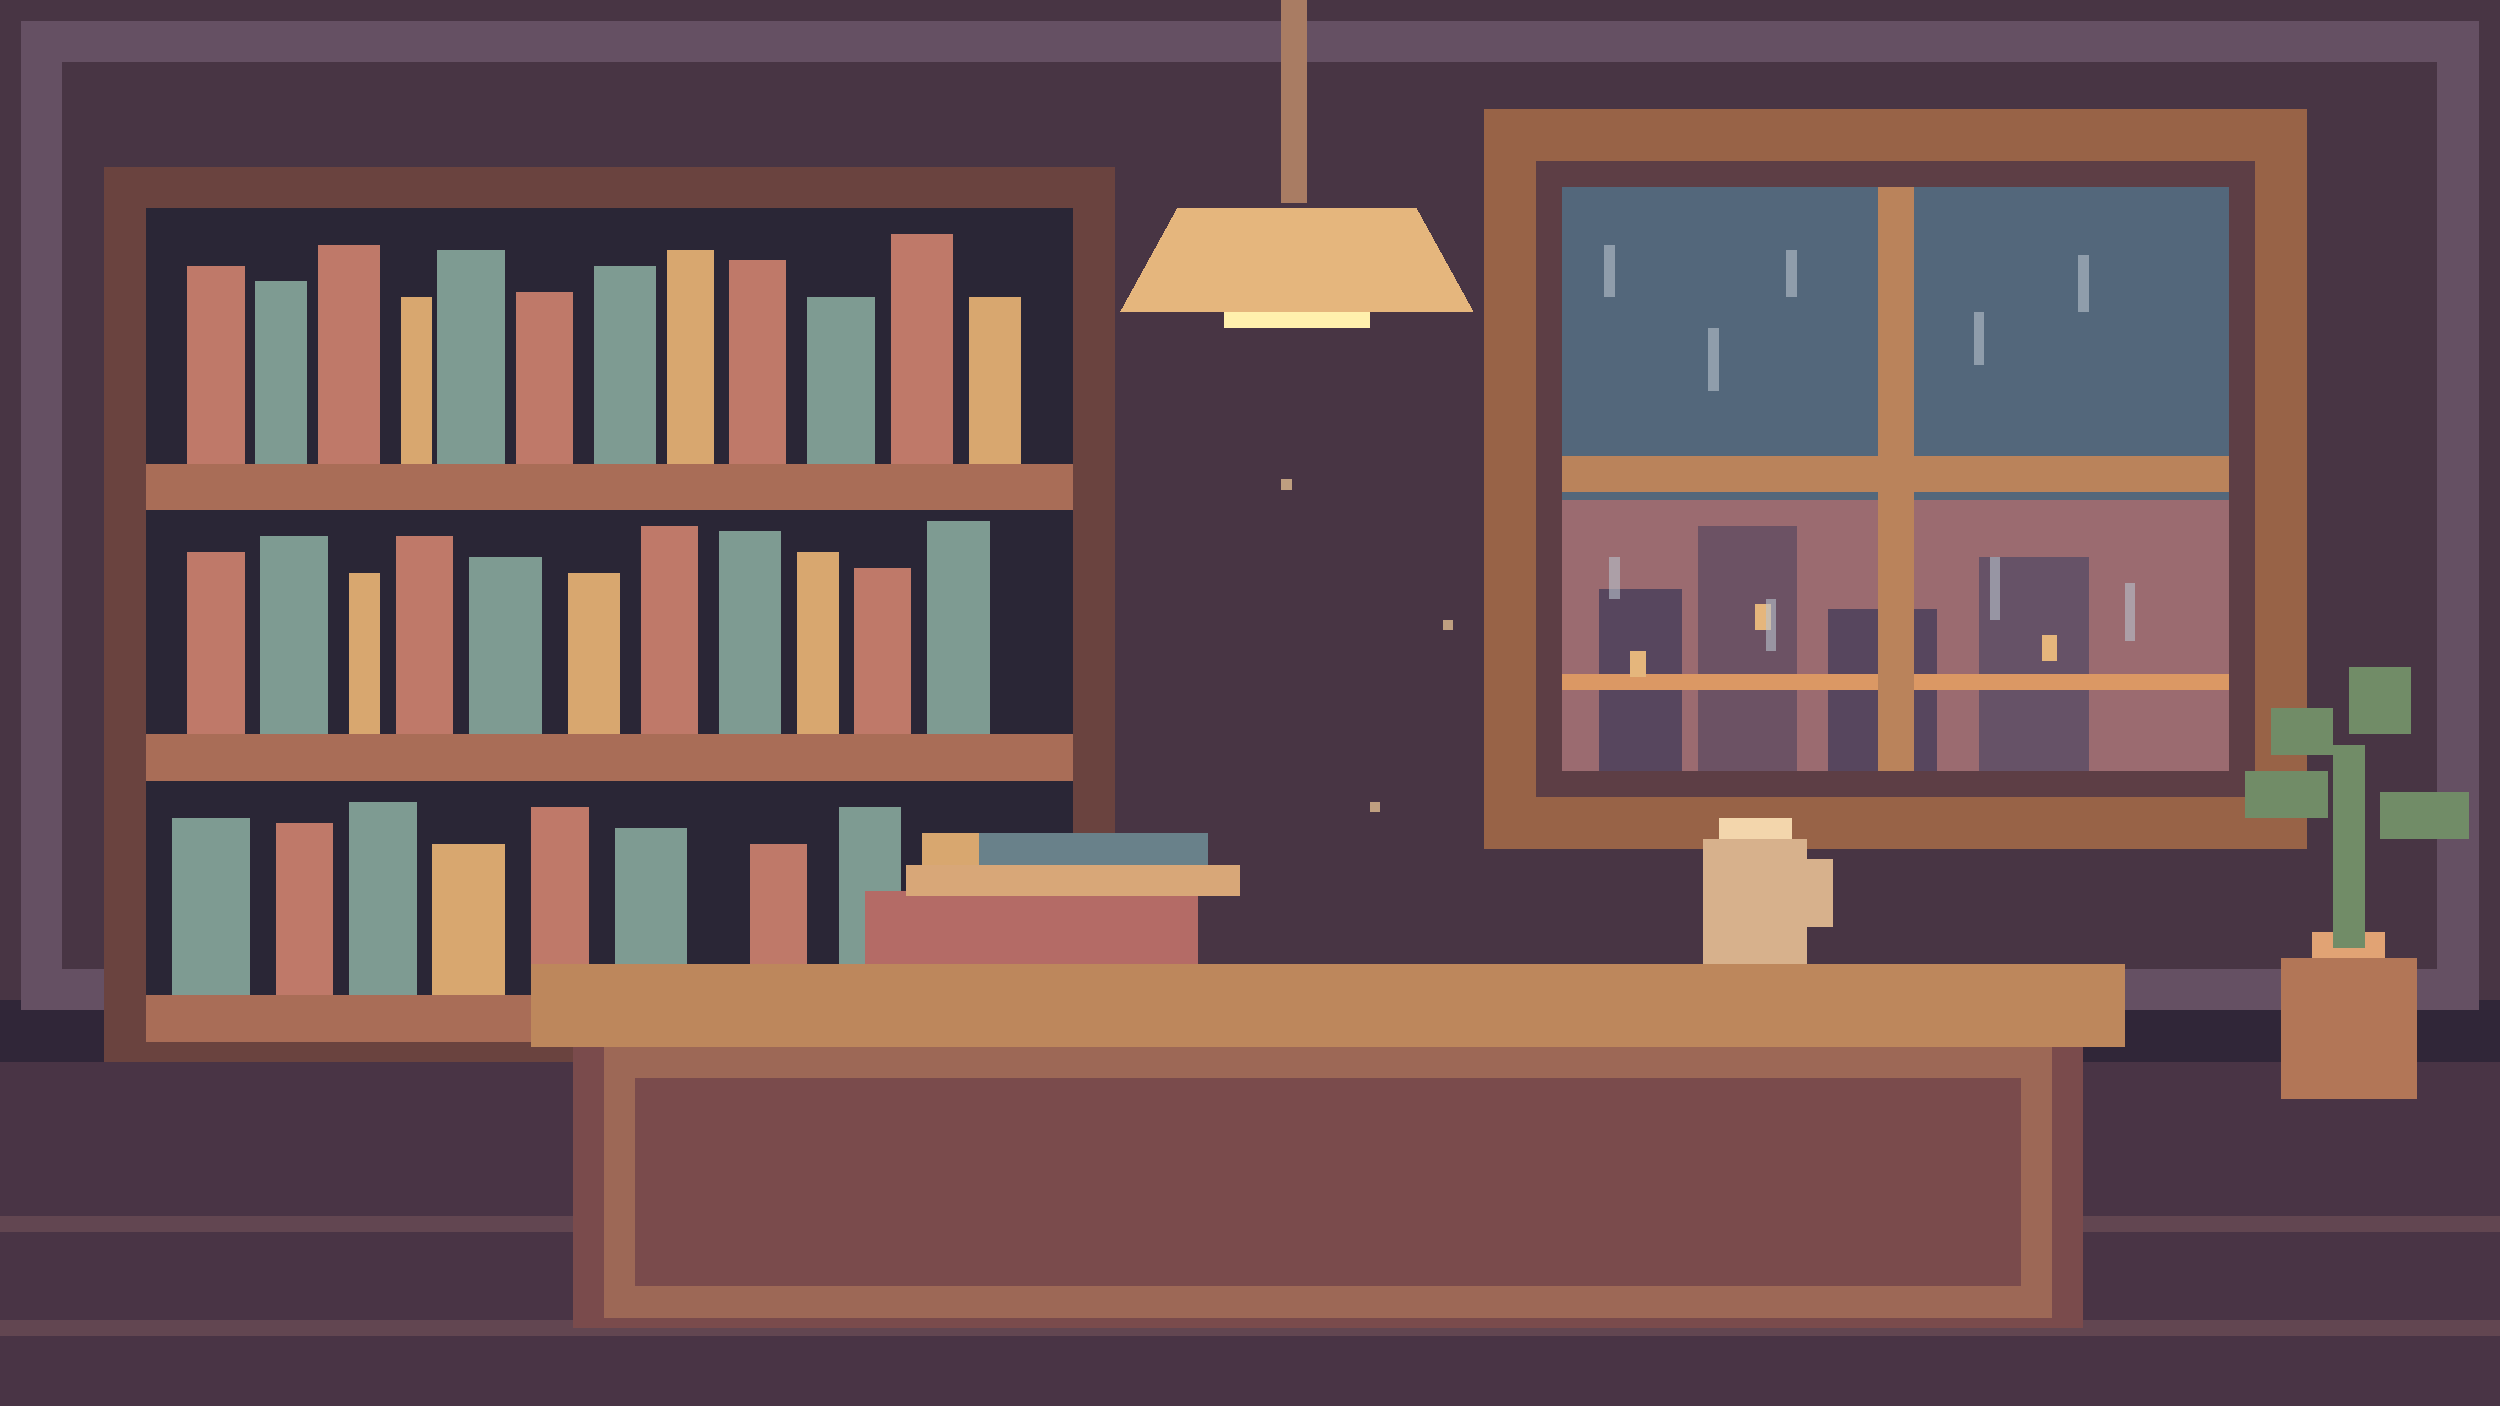
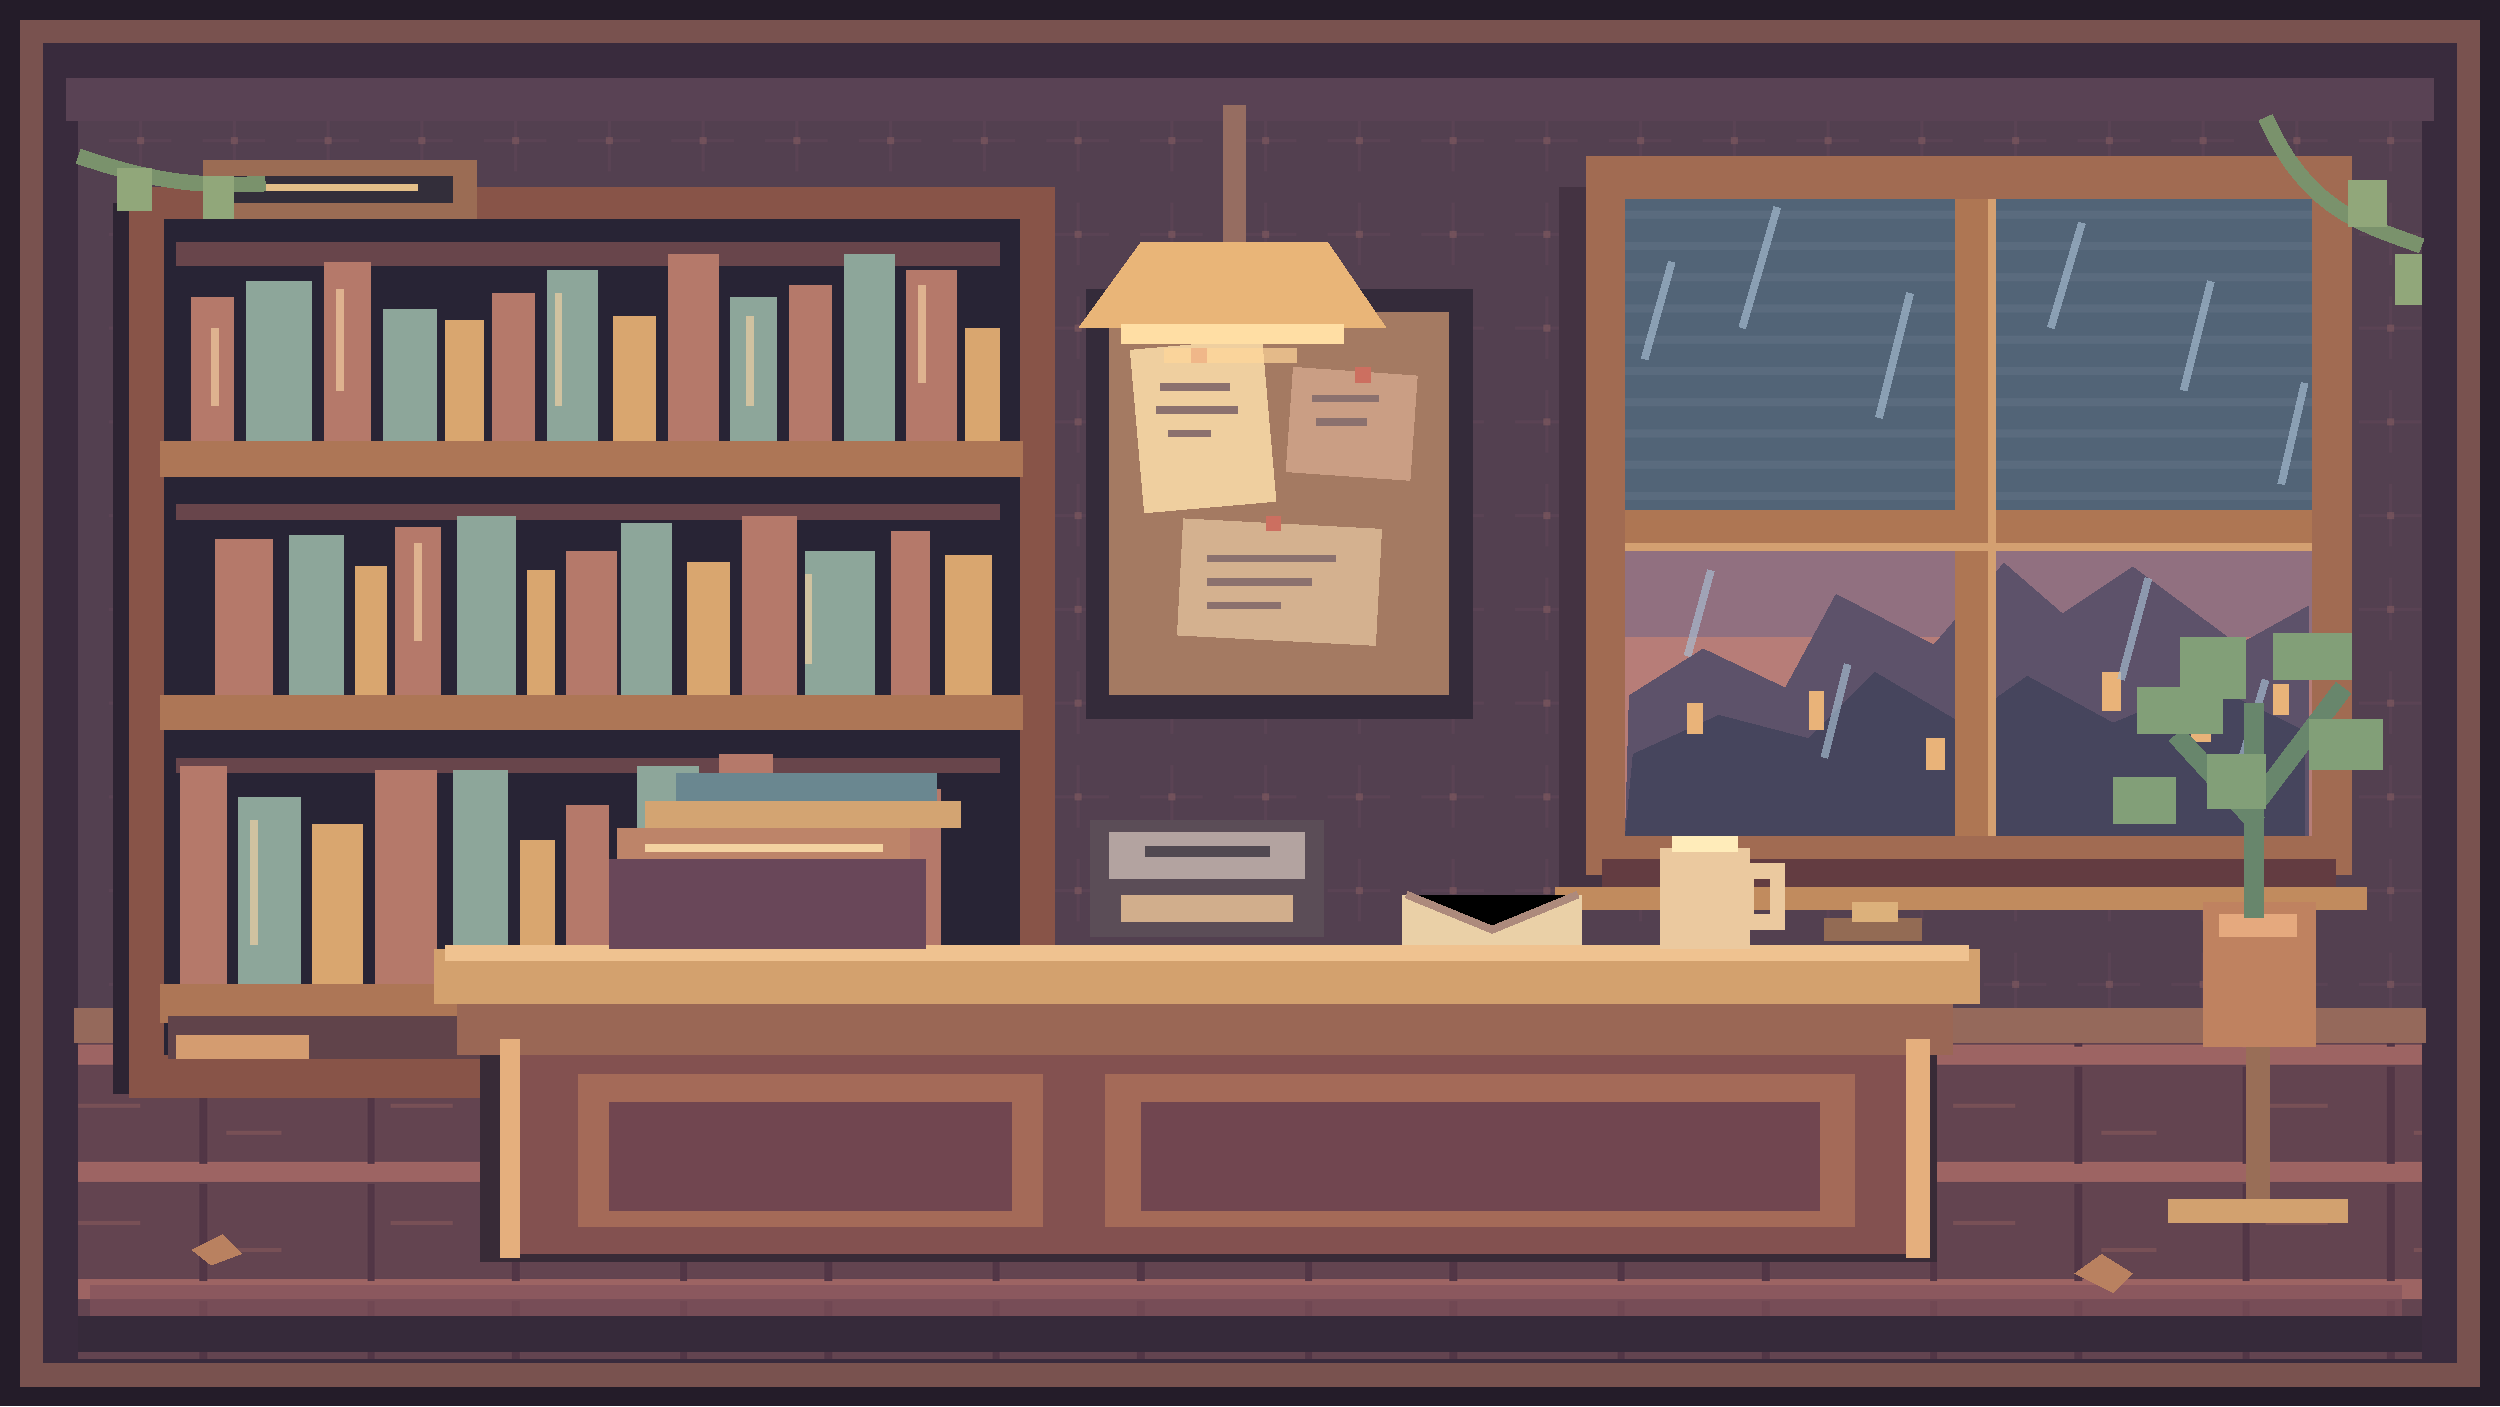
- <svg xmlns="http://www.w3.org/2000/svg" viewBox="0 0 480 270" shape-rendering="crispEdges" role="img" aria-label="Осіння книгарня з дощем за вікном">
-   <rect width="480" height="270" fill="#302638" />
-   <rect y="0" width="480" height="192" fill="#483544" />
-   <rect x="8" y="8" width="464" height="182" fill="none" stroke="#655063" stroke-width="8" />
-   <rect x="290" y="26" width="148" height="132" fill="#5d3e45" stroke="#986347" stroke-width="10" />
-   <rect x="300" y="36" width="128" height="112" fill="#53677b" />
-   <rect x="300" y="96" width="128" height="52" fill="#9b6b70" />
-   <rect x="307" y="113" width="16" height="35" fill="#57465e" />
-   <rect x="326" y="101" width="19" height="47" fill="#6c5264" />
-   <rect x="351" y="117" width="21" height="31" fill="#57465e" />
-   <rect x="380" y="107" width="21" height="41" fill="#665267" />
-   <path d="M300 131h128" stroke="#db9864" stroke-width="3" />
-   <g fill="#e5b67c">
-     <rect x="313" y="125" width="3" height="5" />
-     <rect x="337" y="116" width="3" height="5" />
-     <rect x="392" y="122" width="3" height="5" />
+ <svg xmlns="http://www.w3.org/2000/svg" viewBox="0 0 640 360" shape-rendering="crispEdges">
+   <defs>
+     <pattern id="wallpaper" width="24" height="24" patternUnits="userSpaceOnUse">
+       <rect width="24" height="24" fill="#534050" />
+       <path d="M12 4v16M4 12h16" stroke="#624858" stroke-width="1" opacity=".45" />
+       <rect x="11" y="11" width="2" height="2" fill="#9d6b66" opacity=".35" />
+     </pattern>
+     <pattern id="wood" width="80" height="30" patternUnits="userSpaceOnUse">
+       <rect width="80" height="30" fill="#634450" />
+       <path d="M0 1H80M0 29H80" stroke="#9d6463" stroke-width="3" />
+       <path d="M15 3V28M52 3V28" stroke="#523646" stroke-width="2" />
+       <path d="M20 13h16M58 20h14" stroke="#785056" stroke-width="1" />
+     </pattern>
+     <pattern id="sky" width="8" height="8" patternUnits="userSpaceOnUse">
+       <rect width="8" height="8" fill="#526477" />
+       <rect y="6" width="8" height="2" fill="#617185" opacity=".5" />
+     </pattern>
+   </defs>
+   <rect width="640" height="360" fill="#241c29" />
+   <rect x="5" y="5" width="630" height="350" fill="#79524f" />
+   <rect x="11" y="11" width="618" height="338" fill="#392b3d" />
+   <rect x="20" y="20" width="600" height="246" fill="url(#wallpaper)" />
+   <rect x="19" y="258" width="602" height="9" fill="#95695b" />
+   <rect x="20" y="267" width="600" height="81" fill="url(#wood)" />
+   <rect x="20" y="26" width="600" height="4" fill="#a27d70" opacity=".5" />
+   <rect x="20" y="337" width="600" height="9" fill="#362a3a" />
+   <rect x="29" y="52" width="237" height="228" fill="#2d2433" />
+   <rect x="33" y="48" width="237" height="233" fill="#885448" />
+   <rect x="42" y="56" width="219" height="214" fill="#282435" />
+   <g fill="#ad7656">
+     <rect x="41" y="113" width="221" height="9" />
+     <rect x="41" y="178" width="221" height="9" />
+     <rect x="41" y="252" width="221" height="10" />
  </g>
-   <path d="M364 36v112M300 91h128" stroke="#ba835b" stroke-width="7" />
-   <g stroke="#b7c2cc" stroke-width="2" opacity=".6">
-     <path d="M309 47v10m20 6v12m15-27v9m36 3v10m20-21v11m-90 47v8m30 0v10m43-18v12m26-7v11" />
+   <g fill="#68454b">
+     <rect x="45" y="62" width="211" height="6" />
+     <rect x="45" y="129" width="211" height="4" />
+     <rect x="45" y="194" width="211" height="4" />
  </g>
-   <rect x="20" y="32" width="194" height="176" fill="#6a433f" />
-   <rect x="28" y="40" width="178" height="160" fill="#2a2636" />
-   <g fill="#a96d57">
-     <rect x="28" y="89" width="178" height="9" />
-     <rect x="28" y="141" width="178" height="9" />
-     <rect x="28" y="191" width="178" height="9" />
+   <g fill="#b5796a">
+     <path d="M49 76h11v37H49zM83 67h12v46H83zM126 75h11v38h-11zM171 65h13v48h-13zM202 73h11v40h-11zM232 69h13v44h-13zM55 138h15v40H55zM101 135h12v43h-12zM145 141h13v37h-13zM190 132h14v46h-14zM228 136h10v42h-10zM46 196h12v56H46zM96 197h16v55H96zM145 206h11v46h-11zM184 193h14v59h-14zM229 202h12v50h-12z" />
  </g>
-   <g fill="#bf7969">
-     <rect x="36" y="51" width="11" height="38" />
-     <rect x="61" y="47" width="12" height="42" />
-     <rect x="99" y="56" width="11" height="33" />
-     <rect x="140" y="50" width="11" height="39" />
-     <rect x="171" y="45" width="12" height="44" />
-     <rect x="36" y="106" width="11" height="35" />
-     <rect x="76" y="103" width="11" height="38" />
-     <rect x="123" y="101" width="11" height="40" />
-     <rect x="164" y="109" width="11" height="32" />
-     <rect x="53" y="158" width="11" height="33" />
-     <rect x="102" y="155" width="11" height="36" />
-     <rect x="144" y="162" width="11" height="29" />
+   <g fill="#8da69a">
+     <path d="M63 72h17v41H63zM98 79h14v34H98zM140 69h13v44h-13zM187 76h12v37h-12zM216 65h13v48h-13zM74 137h14v41H74zM117 132h15v46h-15zM159 134h13v44h-13zM206 141h18v37h-18zM61 204h16v48H61zM116 197h14v55h-14zM163 196h16v56h-16zM203 201h19v51h-19z" />
  </g>
-   <g fill="#7e9b92">
-     <rect x="49" y="54" width="10" height="35" />
-     <rect x="84" y="48" width="13" height="41" />
-     <rect x="114" y="51" width="12" height="38" />
-     <rect x="155" y="57" width="13" height="32" />
-     <rect x="50" y="103" width="13" height="38" />
-     <rect x="90" y="107" width="14" height="34" />
-     <rect x="138" y="102" width="12" height="39" />
-     <rect x="178" y="100" width="12" height="41" />
-     <rect x="33" y="157" width="15" height="34" />
-     <rect x="67" y="154" width="13" height="37" />
-     <rect x="118" y="159" width="14" height="32" />
-     <rect x="161" y="155" width="12" height="36" />
+   <g fill="#d9a66f">
+     <path d="M114 82h10v31h-10zM157 81h11v32h-11zM247 84h9v29h-9zM91 145h8v33h-8zM135 146h7v32h-7zM176 144h11v34h-11zM242 142h12v36h-12zM80 211h13v41H80zM133 215h9v37h-9zM224 214h5v38h-5z" />
  </g>
-   <g fill="#d8a76f">
-     <rect x="77" y="57" width="6" height="32" />
-     <rect x="128" y="48" width="9" height="41" />
-     <rect x="186" y="57" width="10" height="32" />
-     <rect x="67" y="110" width="6" height="31" />
-     <rect x="109" y="110" width="10" height="31" />
-     <rect x="153" y="106" width="8" height="35" />
-     <rect x="83" y="162" width="14" height="29" />
-     <rect x="177" y="160" width="12" height="31" />
+   <g stroke="#f5d1a3" stroke-width="2" opacity=".65">
+     <path d="M55 84v20M87 74v26M143 75v29M192 81v23M236 73v25M107 139v25M207 147v23M65 210v32M190 202v29" />
  </g>
-   <rect x="246" width="5" height="39" fill="#a97c63" />
-   <path d="M226 40h46l11 20h-68z" fill="#e5b67d" />
-   <rect x="235" y="60" width="28" height="3" fill="#fff0ad" />
-   <rect y="204" width="480" height="66" fill="#493445" />
-   <path d="M0 235h480M0 255h480" stroke="#624651" stroke-width="3" />
-   <rect x="110" y="194" width="290" height="61" fill="#7a4b4c" />
-   <rect x="102" y="185" width="306" height="16" fill="#bd875c" />
-   <rect x="119" y="204" width="272" height="46" fill="none" stroke="#9d6856" stroke-width="6" />
-   <rect x="166" y="171" width="64" height="14" fill="#b46b66" />
-   <rect x="174" y="166" width="64" height="6" fill="#d8a778" />
-   <rect x="188" y="160" width="44" height="6" fill="#69818a" />
-   <rect x="327" y="161" width="20" height="24" fill="#d7b18c" />
-   <rect x="346" y="165" width="6" height="13" fill="#d7b18c" />
-   <rect x="330" y="157" width="14" height="4" fill="#f3d6ac" />
-   <rect x="438" y="184" width="26" height="27" fill="#b27657" />
-   <rect x="444" y="179" width="14" height="5" fill="#e1a374" />
-   <g fill="#718c67">
-     <rect x="448" y="143" width="6" height="39" />
-     <rect x="431" y="148" width="16" height="9" />
-     <rect x="457" y="152" width="17" height="9" />
-     <rect x="436" y="136" width="12" height="9" />
-     <rect x="451" y="128" width="12" height="13" />
+   <rect x="43" y="260" width="218" height="11" fill="#60434a" />
+   <rect x="45" y="265" width="34" height="6" fill="#d49c70" />
+   <rect x="206" y="264" width="40" height="6" fill="#9b7f80" />
+   <rect x="52" y="41" width="70" height="15" fill="#9b6c54" />
+   <rect x="58" y="45" width="58" height="7" fill="#332e3a" />
+   <path d="M67 48h40" stroke="#e4bf89" stroke-width="2" />
+   <rect x="399" y="48" width="199" height="181" fill="#443342" />
+   <rect x="406" y="40" width="196" height="184" fill="#a16b52" />
+   <rect x="416" y="51" width="176" height="163" fill="url(#sky)" />
+   <path d="M416 135h176v79H416z" fill="#917080" />
+   <path d="M416 163h176v51H416z" fill="#b77d78" />
+   <path d="M417 178l19-12 21 10 13-24 25 13 18-21 15 13 18-12 27 20 18-10v59H416" fill="#5d526a" />
+   <path d="M418 193l22-10 23 6 17-17 22 13 17-12 22 12 24-10 25 12v27H416" fill="#46455d" />
+   <g fill="#e9b379">
+     <rect x="432" y="180" width="4" height="8" />
+     <rect x="463" y="177" width="4" height="10" />
+     <rect x="493" y="189" width="5" height="8" />
+     <rect x="538" y="172" width="5" height="10" />
+     <rect x="561" y="183" width="5" height="7" />
+     <rect x="582" y="175" width="4" height="8" />
  </g>
-   <g fill="#ffd9a0" opacity=".65">
-     <rect x="246" y="92" width="2" height="2" />
-     <rect x="277" y="119" width="2" height="2" />
-     <rect x="263" y="154" width="2" height="2" />
+   <path d="M505 51v163M416 135h176" stroke="#ae7653" stroke-width="9" />
+   <path d="M510 51v163M416 140h176" stroke="#d4a071" stroke-width="2" />
+   <g opacity=".65" stroke="#a8bed2" stroke-width="2">
+     <path d="M428 67l-7 25M455 53l-9 31M489 75l-8 32M533 57l-8 27M566 72l-7 28M590 98l-6 26M438 146l-6 22M473 170l-6 24M550 148l-7 26M580 174l-6 20" />
  </g>
+   <rect x="410" y="220" width="188" height="8" fill="#633c41" />
+   <rect x="398" y="227" width="208" height="6" fill="#c18b5e" />
+   <rect x="278" y="74" width="99" height="110" fill="#342b3a" />
+   <rect x="284" y="80" width="87" height="98" fill="#a47a62" />
+   <rect x="291" y="88" width="34" height="42" fill="#efcf9f" transform="rotate(-5 308 109)" />
+   <rect x="330" y="95" width="32" height="27" fill="#ca9e84" transform="rotate(4 346 109)" />
+   <rect x="302" y="134" width="51" height="30" fill="#d4b18f" transform="rotate(3 327 150)" />
+   <path d="M297 99h18m-19 6h21m-18 6h11M336 102h17m-16 6h13M309 143h33m-33 6h27m-27 6h19" stroke="#8b716e" stroke-width="2" />
+   <g fill="#cc6f60">
+     <rect x="305" y="89" width="4" height="4" />
+     <rect x="347" y="94" width="4" height="4" />
+     <rect x="324" y="132" width="4" height="4" />
+   </g>
+   <rect x="17" y="20" width="606" height="11" fill="#594254" />
+   <rect x="313" y="27" width="6" height="35" fill="#966d61" />
+   <path d="M292 62h48l15 22h-79z" fill="#e9b578" />
+   <rect x="287" y="83" width="57" height="5" fill="#ffdea4" />
+   <rect x="298" y="89" width="34" height="4" fill="#ffd69a" opacity=".7" />
+   <path d="M20 40c18 6 29 8 48 7M580 30c11 25 27 28 40 33" fill="none" stroke="#7a926c" stroke-width="4" />
+   <g fill="#91a77a">
+     <rect x="30" y="43" width="9" height="11" />
+     <rect x="52" y="45" width="8" height="11" />
+     <rect x="601" y="46" width="10" height="12" />
+     <rect x="613" y="65" width="7" height="13" />
+   </g>
+   <rect x="123" y="257" width="373" height="66" fill="#382b37" />
+   <rect x="132" y="267" width="357" height="54" fill="#835150" />
+   <rect x="148" y="275" width="119" height="39" fill="#a46a58" />
+   <rect x="156" y="282" width="103" height="28" fill="#714650" />
+   <rect x="283" y="275" width="192" height="39" fill="#a46a58" />
+   <rect x="292" y="282" width="174" height="28" fill="#714650" />
+   <rect x="117" y="250" width="383" height="20" fill="#9a6755" />
+   <rect x="111" y="243" width="396" height="14" fill="#d3a16e" />
+   <rect x="114" y="242" width="390" height="4" fill="#efc290" />
+   <g fill="#e5af7d">
+     <rect x="128" y="266" width="5" height="56" />
+     <rect x="488" y="266" width="6" height="56" />
+   </g>
+   <rect x="156" y="220" width="81" height="23" fill="#694759" />
+   <rect x="158" y="212" width="75" height="8" fill="#bd8469" />
+   <rect x="165" y="205" width="81" height="7" fill="#d3a472" />
+   <rect x="173" y="198" width="67" height="7" fill="#6a8790" />
+   <path d="M165 217h61" stroke="#f3d2a1" stroke-width="2" />
+   <rect x="279" y="210" width="60" height="30" fill="#5b4d57" />
+   <rect x="284" y="213" width="50" height="12" fill="#b3a3a0" />
+   <rect x="287" y="229" width="44" height="7" fill="#d1ae8c" />
+   <path d="M293 218h32" stroke="#514951" stroke-width="3" />
+   <rect x="359" y="229" width="46" height="13" fill="#ead0a7" />
+   <path d="M360 229l22 9 22-9" stroke="#ad8a7c" stroke-width="2" />
+   <rect x="425" y="217" width="23" height="26" fill="#ebc99f" />
+   <rect x="447" y="223" width="8" height="13" fill="none" stroke="#ebc99f" stroke-width="4" />
+   <rect x="428" y="214" width="17" height="4" fill="#ffecba" />
+   <rect x="467" y="235" width="25" height="6" fill="#936b54" />
+   <rect x="474" y="231" width="12" height="5" fill="#dcb17b" />
+   <rect x="575" y="265" width="6" height="46" fill="#996e57" />
+   <rect x="555" y="307" width="46" height="6" fill="#d2a16f" />
+   <rect x="564" y="231" width="29" height="37" fill="#bf8260" />
+   <rect x="568" y="234" width="20" height="6" fill="#e5a97e" />
+   <path d="M577 235v-55M578 211l-21-23M578 205l22-29" stroke="#68866c" stroke-width="5" fill="none" />
+   <g fill="#829f78">
+     <rect x="547" y="176" width="22" height="12" />
+     <rect x="558" y="163" width="17" height="16" />
+     <rect x="582" y="162" width="20" height="12" />
+     <rect x="591" y="184" width="19" height="13" />
+     <rect x="565" y="193" width="15" height="14" />
+     <rect x="541" y="199" width="16" height="12" />
+   </g>
+   <rect x="23" y="329" width="592" height="8" fill="#81525a" opacity=".65" />
+   <path d="M49 320l8-4 5 5-8 3zM531 326l7-5 8 5-5 5z" fill="#b98160" />
</svg>
